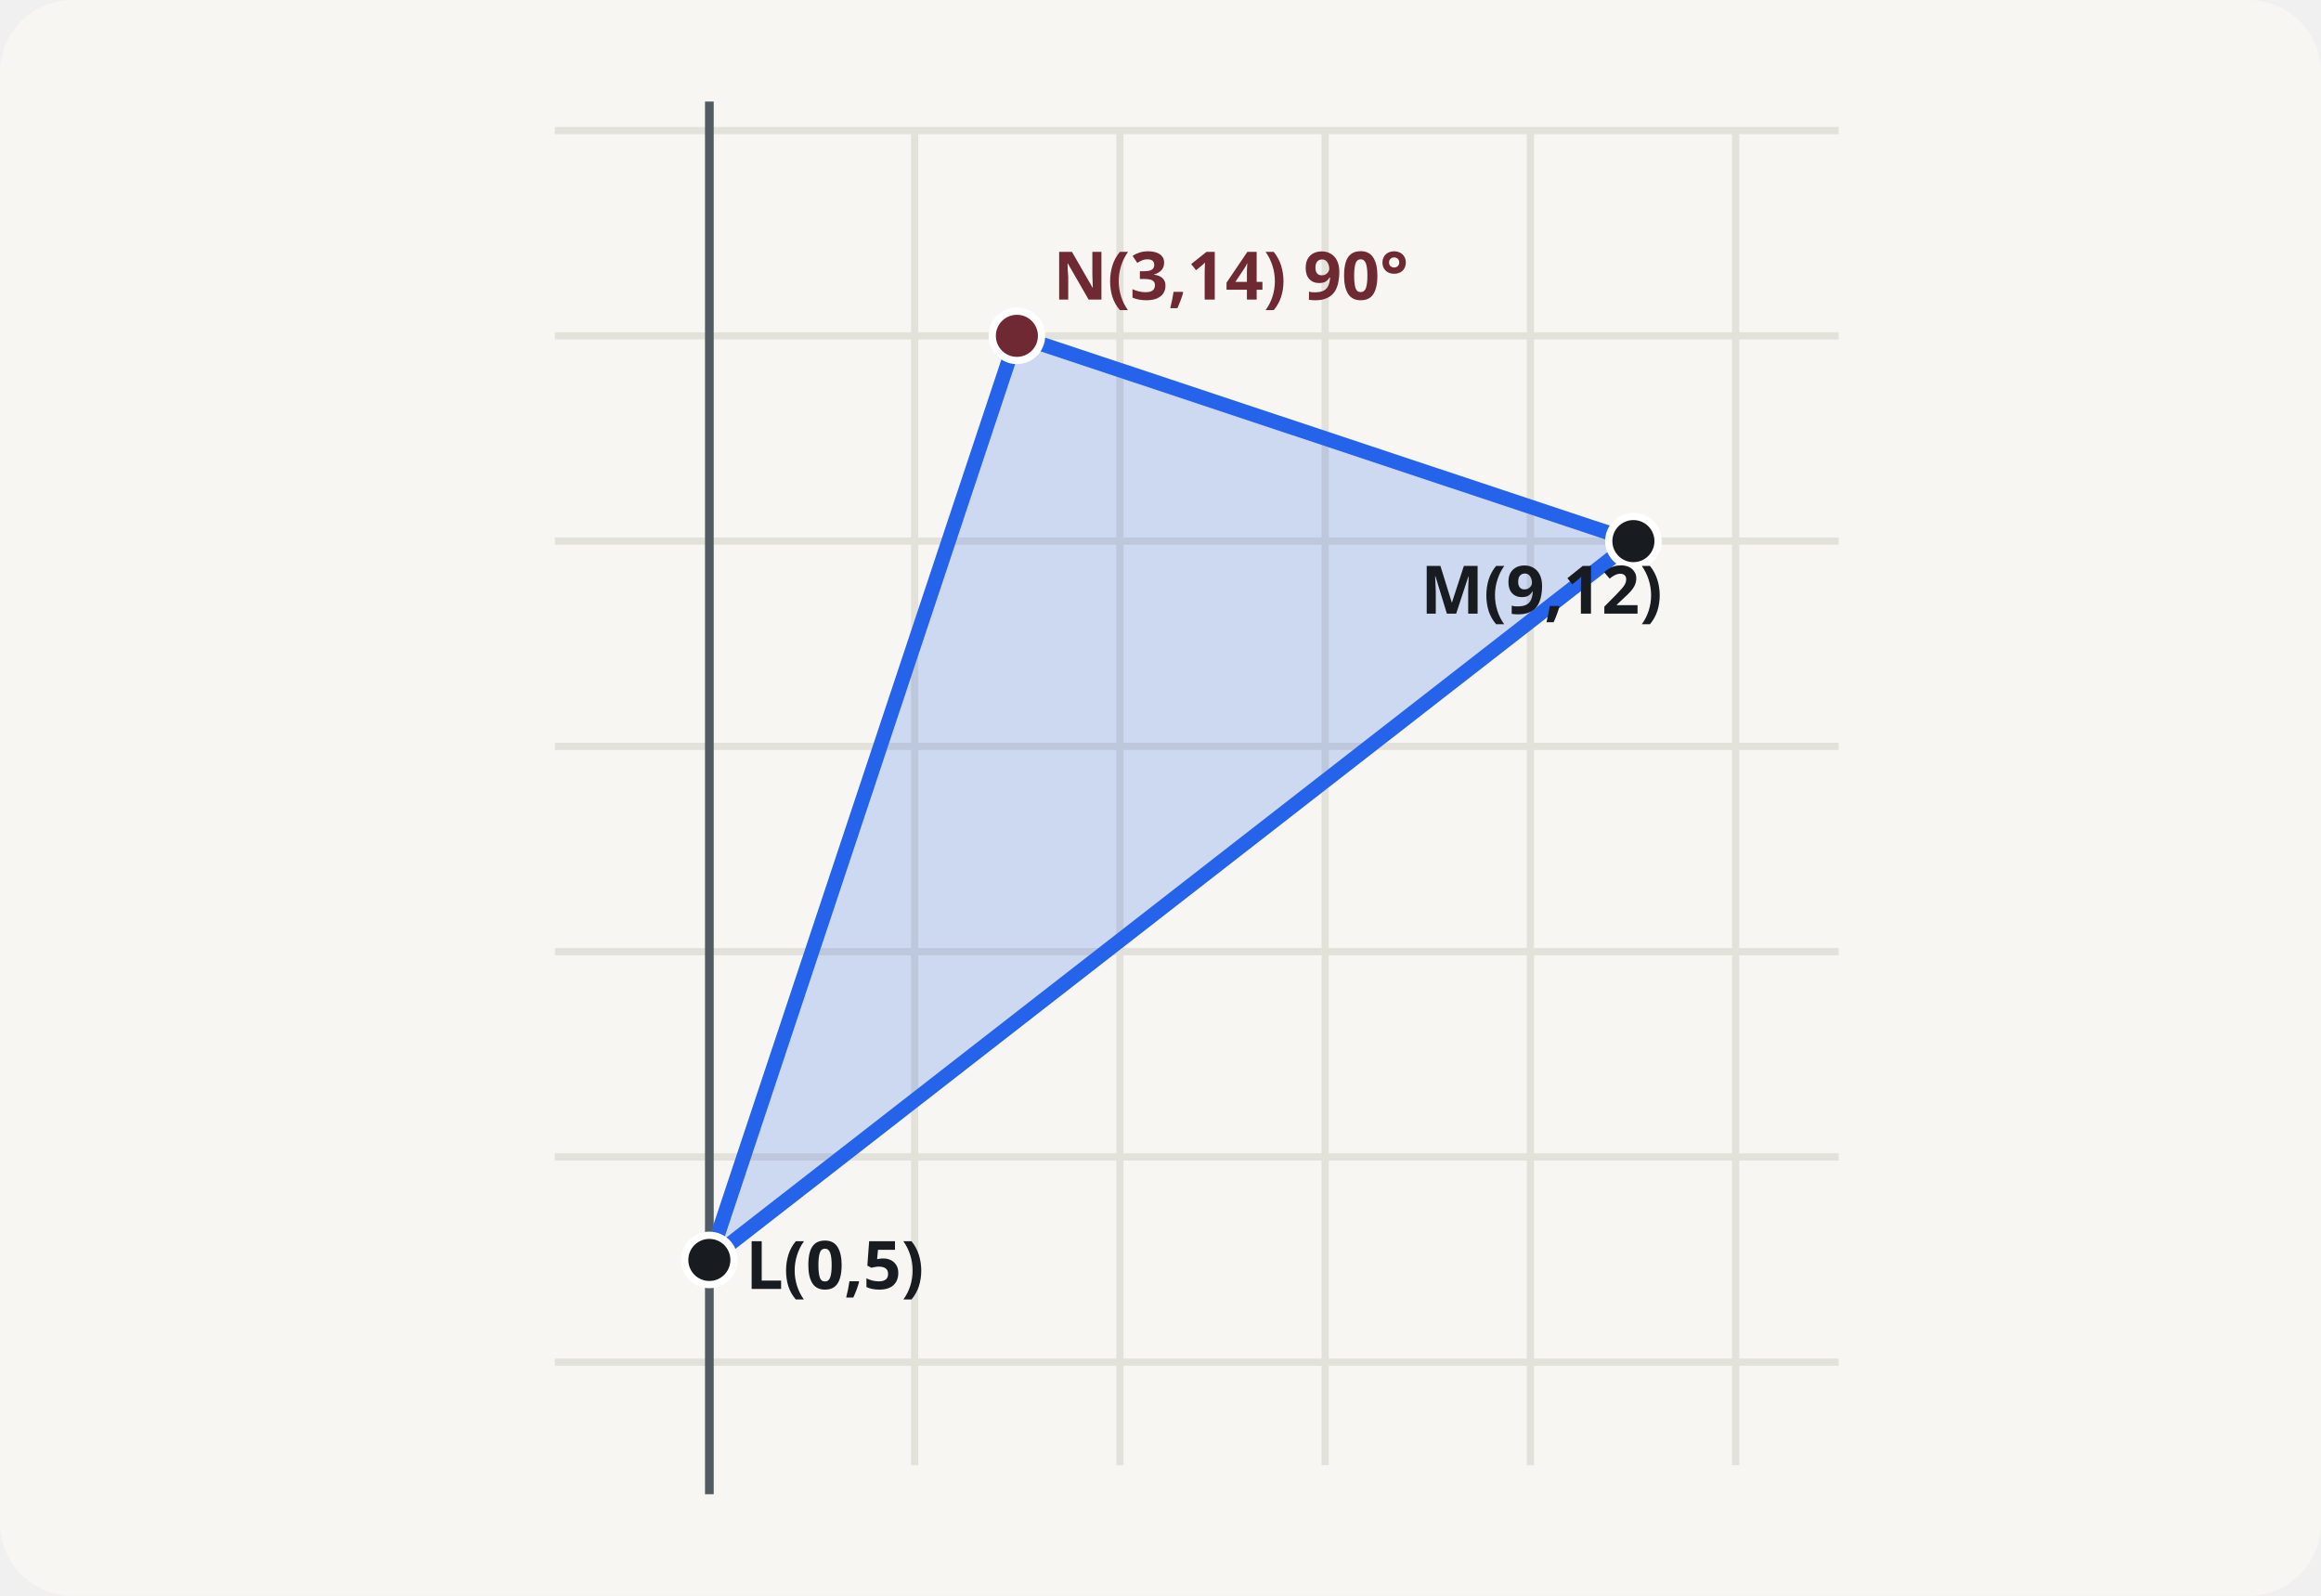
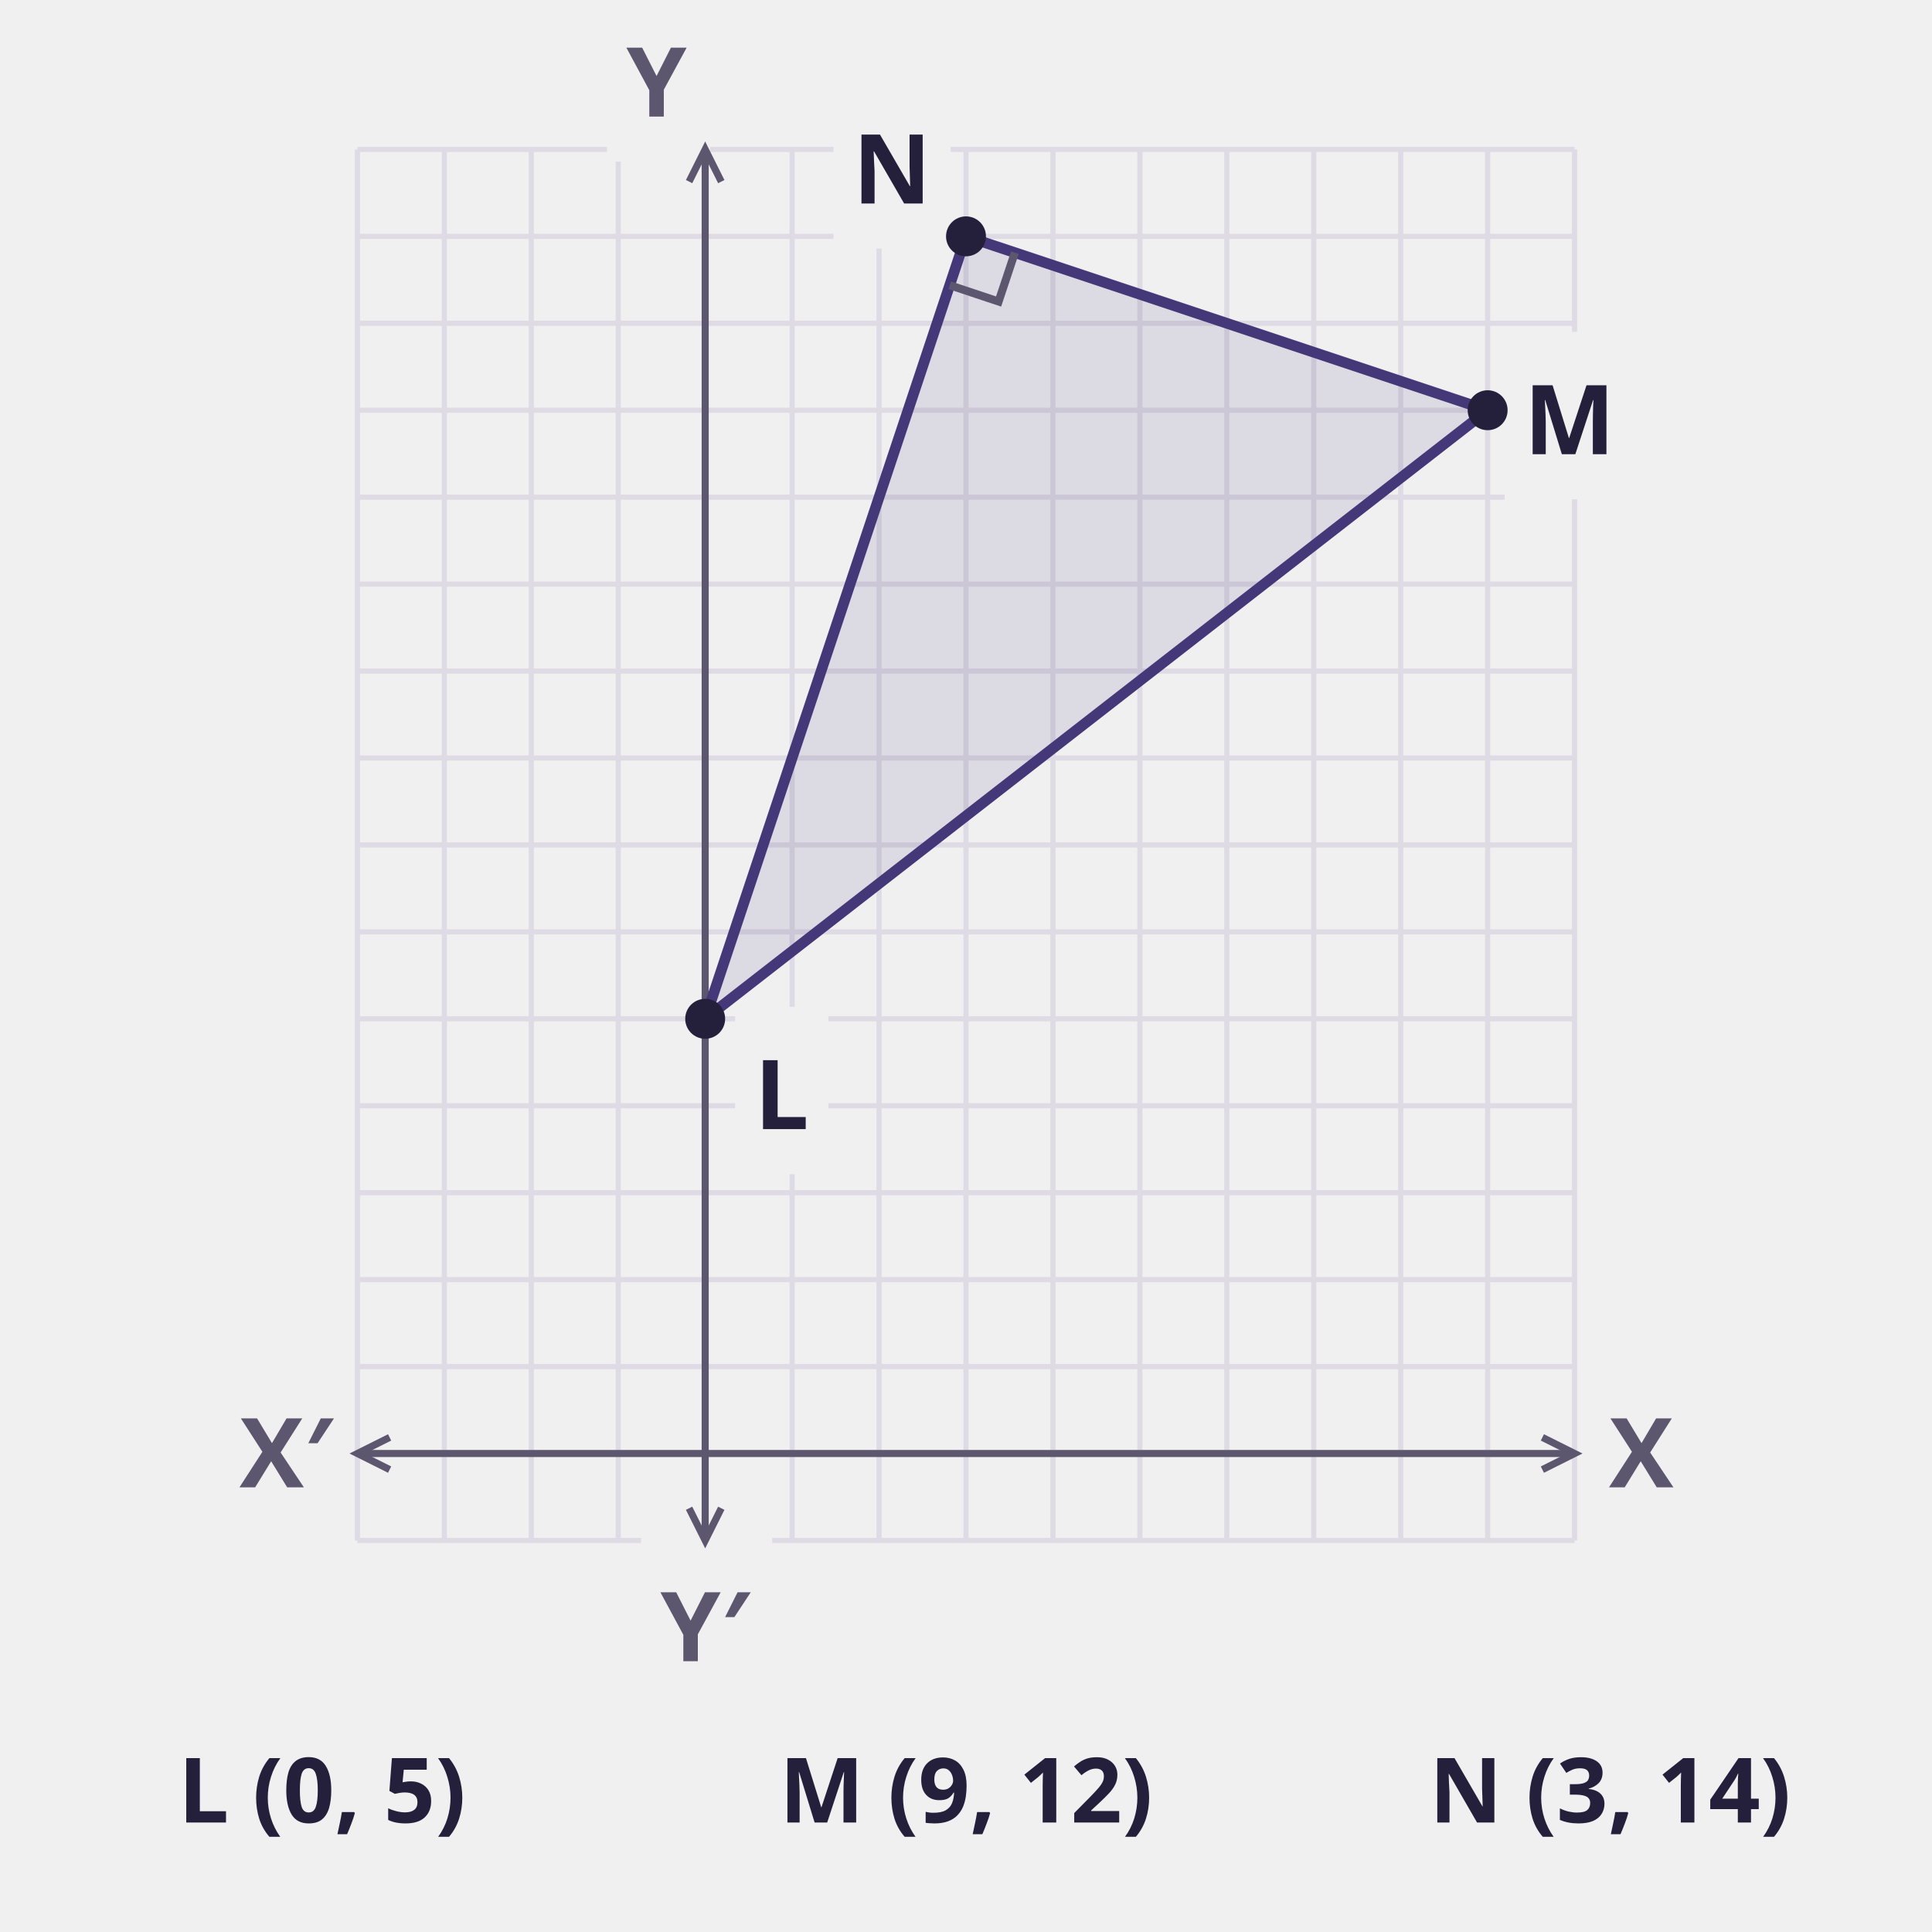
- <svg xmlns="http://www.w3.org/2000/svg" viewBox="0 0 320 220" role="img" aria-labelledby="t desc">
-   <rect width="320" height="220" rx="10" fill="#F7F6F2" />
-   <line x1="97.8" y1="18.0" x2="97.8" y2="202.0" stroke="#E3E2DA" stroke-width="1" />
-   <line x1="126.1" y1="18.0" x2="126.1" y2="202.0" stroke="#E3E2DA" stroke-width="1" />
-   <line x1="154.4" y1="18.0" x2="154.4" y2="202.0" stroke="#E3E2DA" stroke-width="1" />
-   <line x1="182.7" y1="18.0" x2="182.7" y2="202.0" stroke="#E3E2DA" stroke-width="1" />
-   <line x1="211" y1="18.0" x2="211" y2="202.0" stroke="#E3E2DA" stroke-width="1" />
-   <line x1="239.3" y1="18.0" x2="239.3" y2="202.0" stroke="#E3E2DA" stroke-width="1" />
-   <line x1="76.5" y1="187.8" x2="253.5" y2="187.8" stroke="#E3E2DA" stroke-width="1" />
-   <line x1="76.5" y1="159.5" x2="253.5" y2="159.5" stroke="#E3E2DA" stroke-width="1" />
-   <line x1="76.5" y1="131.2" x2="253.5" y2="131.2" stroke="#E3E2DA" stroke-width="1" />
-   <line x1="76.5" y1="102.9" x2="253.5" y2="102.9" stroke="#E3E2DA" stroke-width="1" />
-   <line x1="76.5" y1="74.6" x2="253.5" y2="74.6" stroke="#E3E2DA" stroke-width="1" />
-   <line x1="76.5" y1="46.3" x2="253.5" y2="46.3" stroke="#E3E2DA" stroke-width="1" />
-   <line x1="76.5" y1="18" x2="253.5" y2="18" stroke="#E3E2DA" stroke-width="1" />
-   <line x1="97.8" y1="14.0" x2="97.8" y2="206.0" stroke="#525B62" stroke-width="1.2" />
-   <polygon points="97.8,173.7 225.2,74.6 140.2,46.3" fill="#2563EB" fill-opacity="0.2" stroke="#2563EB" stroke-width="2" stroke-linejoin="round" />
-   <circle cx="97.8" cy="173.7" r="3.4" fill="#181B20" stroke="#FFFFFF" stroke-width="1" />
-   <text x="102.8" y="177.7" font-family="system-ui,sans-serif" font-size="9.2" font-weight="700" text-anchor="start" fill="#181B20">L(0,5)</text>
-   <circle cx="225.2" cy="74.6" r="3.4" fill="#181B20" stroke="#FFFFFF" stroke-width="1" />
-   <text x="229.2" y="84.6" font-family="system-ui,sans-serif" font-size="9.2" font-weight="700" text-anchor="end" fill="#181B20">M(9,12)</text>
-   <circle cx="140.2" cy="46.3" r="3.4" fill="#6E2933" stroke="#FFFFFF" stroke-width="1" />
-   <text x="145.2" y="41.3" font-family="system-ui,sans-serif" font-size="9.2" font-weight="700" text-anchor="start" fill="#6E2933">N(3,14) 90°</text>
+ <svg xmlns="http://www.w3.org/2000/svg" role="img" font-family="system-ui, sans-serif" font-weight="550" aria-labelledby="t desc" viewBox="0 0 300 300">
+   <g aria-hidden="true" stroke="#dedbe4" stroke-width=".8">
+     <line x1="55.5" y1="23.2" x2="55.5" y2="239.2" />
+     <line x1="69" y1="23.2" x2="69" y2="239.2" />
+     <line x1="82.5" y1="23.2" x2="82.5" y2="239.2" />
+     <line x1="96" y1="25.1" x2="96" y2="239.2" />
+     <line x1="123" y1="23.2" x2="123" y2="156.329" />
+     <line x1="123" y1="182.329" x2="123" y2="239.2" />
+     <line x1="136.5" y1="38.6" x2="136.5" y2="239.2" />
+     <line x1="150" y1="23.2" x2="150" y2="239.2" />
+     <line x1="163.5" y1="23.2" x2="163.5" y2="239.2" />
+     <line x1="177" y1="23.2" x2="177" y2="239.2" />
+     <line x1="190.5" y1="23.2" x2="190.5" y2="239.2" />
+     <line x1="204" y1="23.2" x2="204" y2="239.2" />
+     <line x1="217.5" y1="23.2" x2="217.5" y2="239.2" />
+     <line x1="231" y1="23.2" x2="231" y2="239.2" />
+     <line x1="244.5" y1="23.2" x2="244.5" y2="51.532" />
+     <line x1="244.5" y1="77.532" x2="244.5" y2="239.2" />
+     <line x1="55.5" y1="239.2" x2="99.547" y2="239.2" />
+     <line x1="119.907" y1="239.2" x2="244.5" y2="239.2" />
+     <line x1="55.5" y1="212.2" x2="244.5" y2="212.2" />
+     <line x1="55.5" y1="198.7" x2="244.5" y2="198.7" />
+     <line x1="55.5" y1="185.2" x2="244.5" y2="185.2" />
+     <line x1="55.5" y1="171.7" x2="114.137" y2="171.7" />
+     <line x1="128.622" y1="171.7" x2="244.5" y2="171.7" />
+     <line x1="55.5" y1="158.2" x2="114.137" y2="158.2" />
+     <line x1="128.622" y1="158.2" x2="244.5" y2="158.2" />
+     <line x1="55.5" y1="144.7" x2="244.5" y2="144.7" />
+     <line x1="55.5" y1="131.2" x2="244.5" y2="131.2" />
+     <line x1="55.5" y1="117.7" x2="244.5" y2="117.7" />
+     <line x1="55.5" y1="104.2" x2="244.5" y2="104.2" />
+     <line x1="55.5" y1="90.7" x2="244.5" y2="90.7" />
+     <line x1="55.5" y1="77.2" x2="233.641" y2="77.2" />
+     <line x1="55.5" y1="63.7" x2="233.641" y2="63.7" />
+     <line x1="55.5" y1="50.2" x2="244.5" y2="50.2" />
+     <line x1="55.5" y1="36.7" x2="129.423" y2="36.7" />
+     <line x1="147.627" y1="36.7" x2="244.5" y2="36.7" />
+     <line x1="55.5" y1="23.2" x2="94.253" y2="23.2" />
+     <line x1="110.253" y1="23.2" x2="129.423" y2="23.2" />
+     <line x1="147.627" y1="23.2" x2="244.5" y2="23.2" />
+   </g>
+   <polygon points="109.5,158.2 231,63.7 150,36.7" fill="#443878" fill-opacity="0.12" data-dg-region="LMN" />
+   <line x1="55.5" y1="225.7" x2="244.5" y2="225.7" stroke="#5c566e" stroke-width="1.1" data-dg-obstacle="X-axis" />
+   <polyline points="239.5,228.2 244.5,225.7 239.5,223.2" fill="none" stroke="#5c566e" stroke-width="1.1" data-dg-obstacle="X-arrow" />
+   <polyline points="60.5,223.2 55.5,225.7 60.5,228.2" fill="none" stroke="#5c566e" stroke-width="1.1" data-dg-obstacle="X′-arrow" />
+   <line x1="109.5" y1="239.2" x2="109.5" y2="23.2" stroke="#5c566e" stroke-width="1.1" data-dg-obstacle="Y-axis" />
+   <polyline points="112,28.2 109.5,23.2 107,28.2" fill="none" stroke="#5c566e" stroke-width="1.1" data-dg-obstacle="Y-arrow" />
+   <polyline points="107,234.2 109.5,239.2 112,234.2" fill="none" stroke="#5c566e" stroke-width="1.1" data-dg-obstacle="Y′-arrow" />
+   <line x1="109.5" y1="158.2" x2="231" y2="63.7" stroke="#443878" stroke-width="1.65" stroke-linecap="round" data-dg-obstacle="LM" data-dg-edge="LM" />
+   <line x1="231" y1="63.7" x2="150" y2="36.7" stroke="#443878" stroke-width="1.65" stroke-linecap="round" data-dg-obstacle="MN" data-dg-edge="MN" />
+   <line x1="150" y1="36.7" x2="109.5" y2="158.2" stroke="#443878" stroke-width="1.65" stroke-linecap="round" data-dg-obstacle="NL" data-dg-edge="NL" />
+   <polyline points="147.47,44.289 155.06,46.819 157.589,39.23" fill="none" stroke="#5c566e" stroke-width="1.25" data-dg-obstacle="right-angle" />
+   <circle cx="109.5" cy="158.2" r="3.1" fill="#24203c" data-dg-obstacle="point-L" data-dg-fill="" data-dg-point="L" />
+   <circle cx="231" cy="63.7" r="3.1" fill="#24203c" data-dg-obstacle="point-M" data-dg-fill="" data-dg-point="M" />
+   <circle cx="150" cy="36.7" r="3.1" fill="#24203c" data-dg-obstacle="point-N" data-dg-fill="" data-dg-point="N" />
+   <text text-anchor="middle" dy=".35em" fill="#5c566e" data-dg-label="X" data-dg-font="vertex" x="254.85" y="225.7" font-size="15">X</text>
+   <text text-anchor="middle" dy=".35em" fill="#5c566e" data-dg-label="X′" data-dg-font="vertex" x="44.46" y="225.7" font-size="15">X′</text>
+   <text text-anchor="middle" dy=".35em" fill="#5c566e" data-dg-label="Y" data-dg-font="vertex" x="101.94" y="12.85" font-size="15">Y</text>
+   <text text-anchor="middle" dy=".35em" fill="#5c566e" data-dg-label="Y′" data-dg-font="vertex" x="109.5" y="252.7" font-size="15">Y′</text>
+   <text text-anchor="middle" dy=".35em" fill="#24203c" data-dg-label="L" data-dg-font="vertex" x="121.379" y="170.079" font-size="15">L</text>
+   <text text-anchor="middle" dy=".35em" fill="#24203c" data-dg-label="M" data-dg-font="vertex" x="243.719" y="65.282" font-size="15">M</text>
+   <text text-anchor="middle" dy=".35em" fill="#24203c" data-dg-label="N" data-dg-font="vertex" x="138.525" y="26.35" font-size="15">N</text>
+   <text x="50" y="283" text-anchor="middle" font-size="14" fill="#24203c">L (0, 5)</text>
+   <text x="150" y="283" text-anchor="middle" font-size="14" fill="#24203c">M (9, 12)</text>
+   <text x="250" y="283" text-anchor="middle" font-size="14" fill="#24203c">N (3, 14)</text>
</svg>
